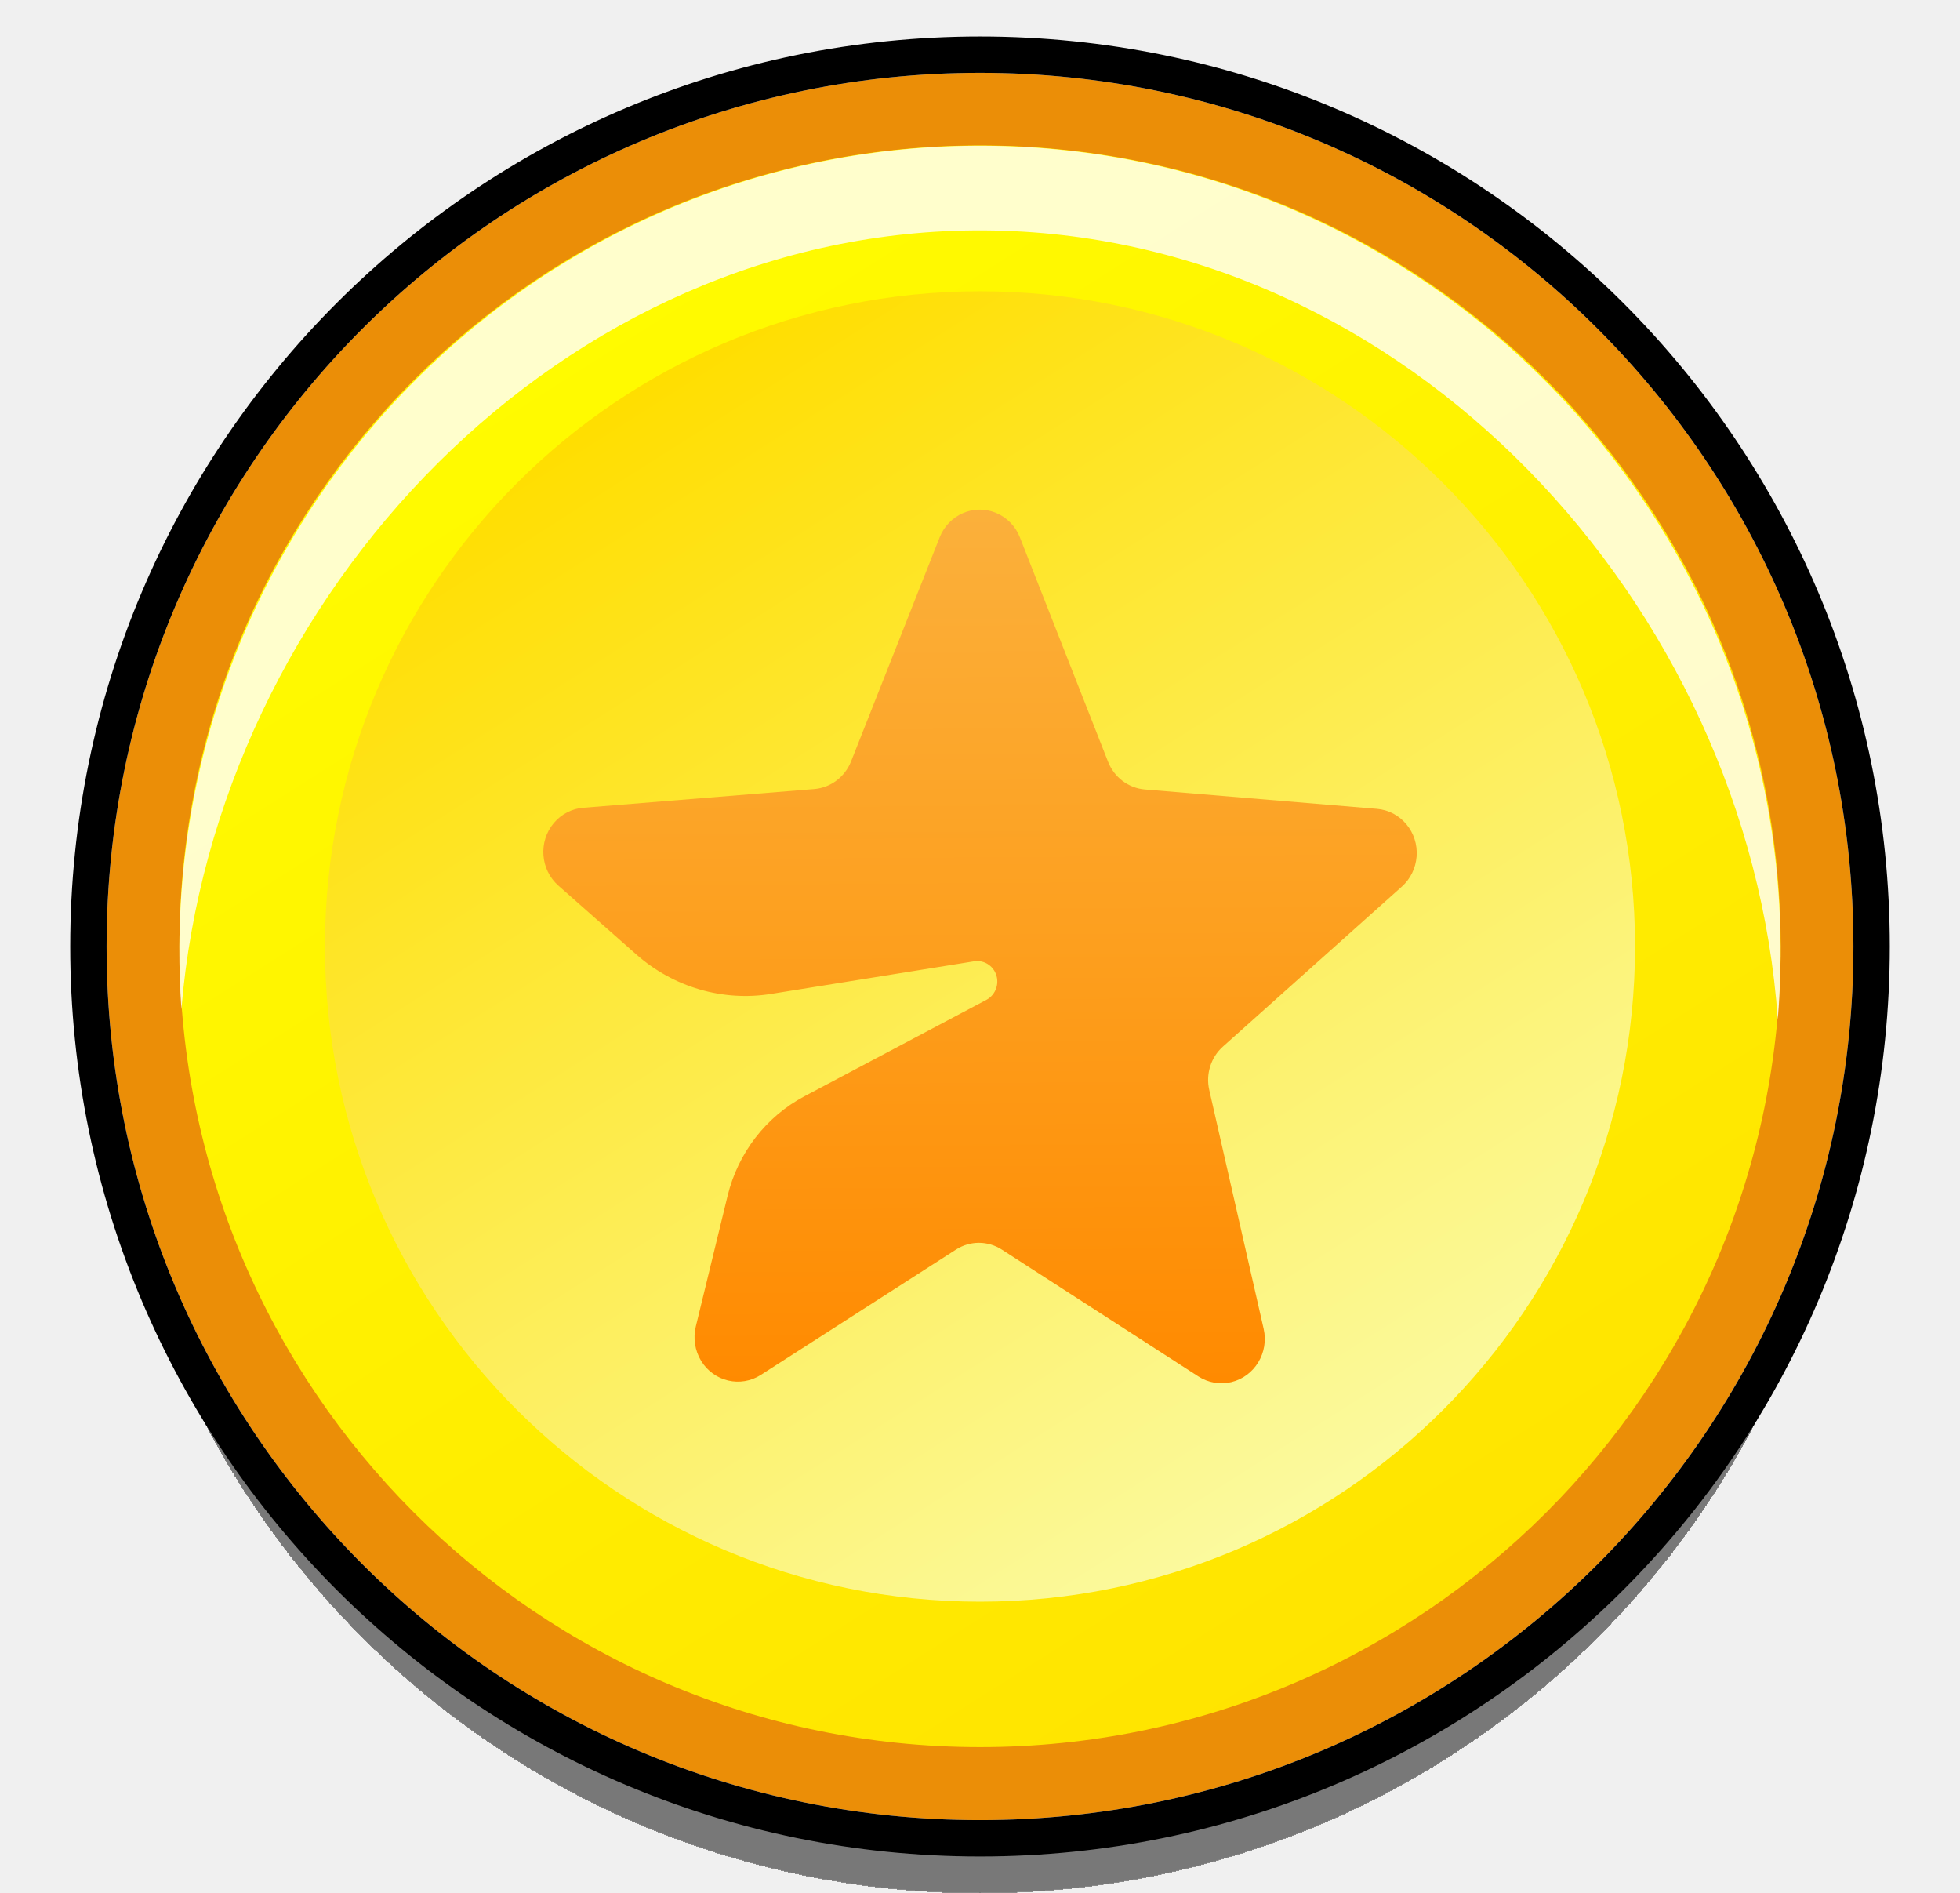
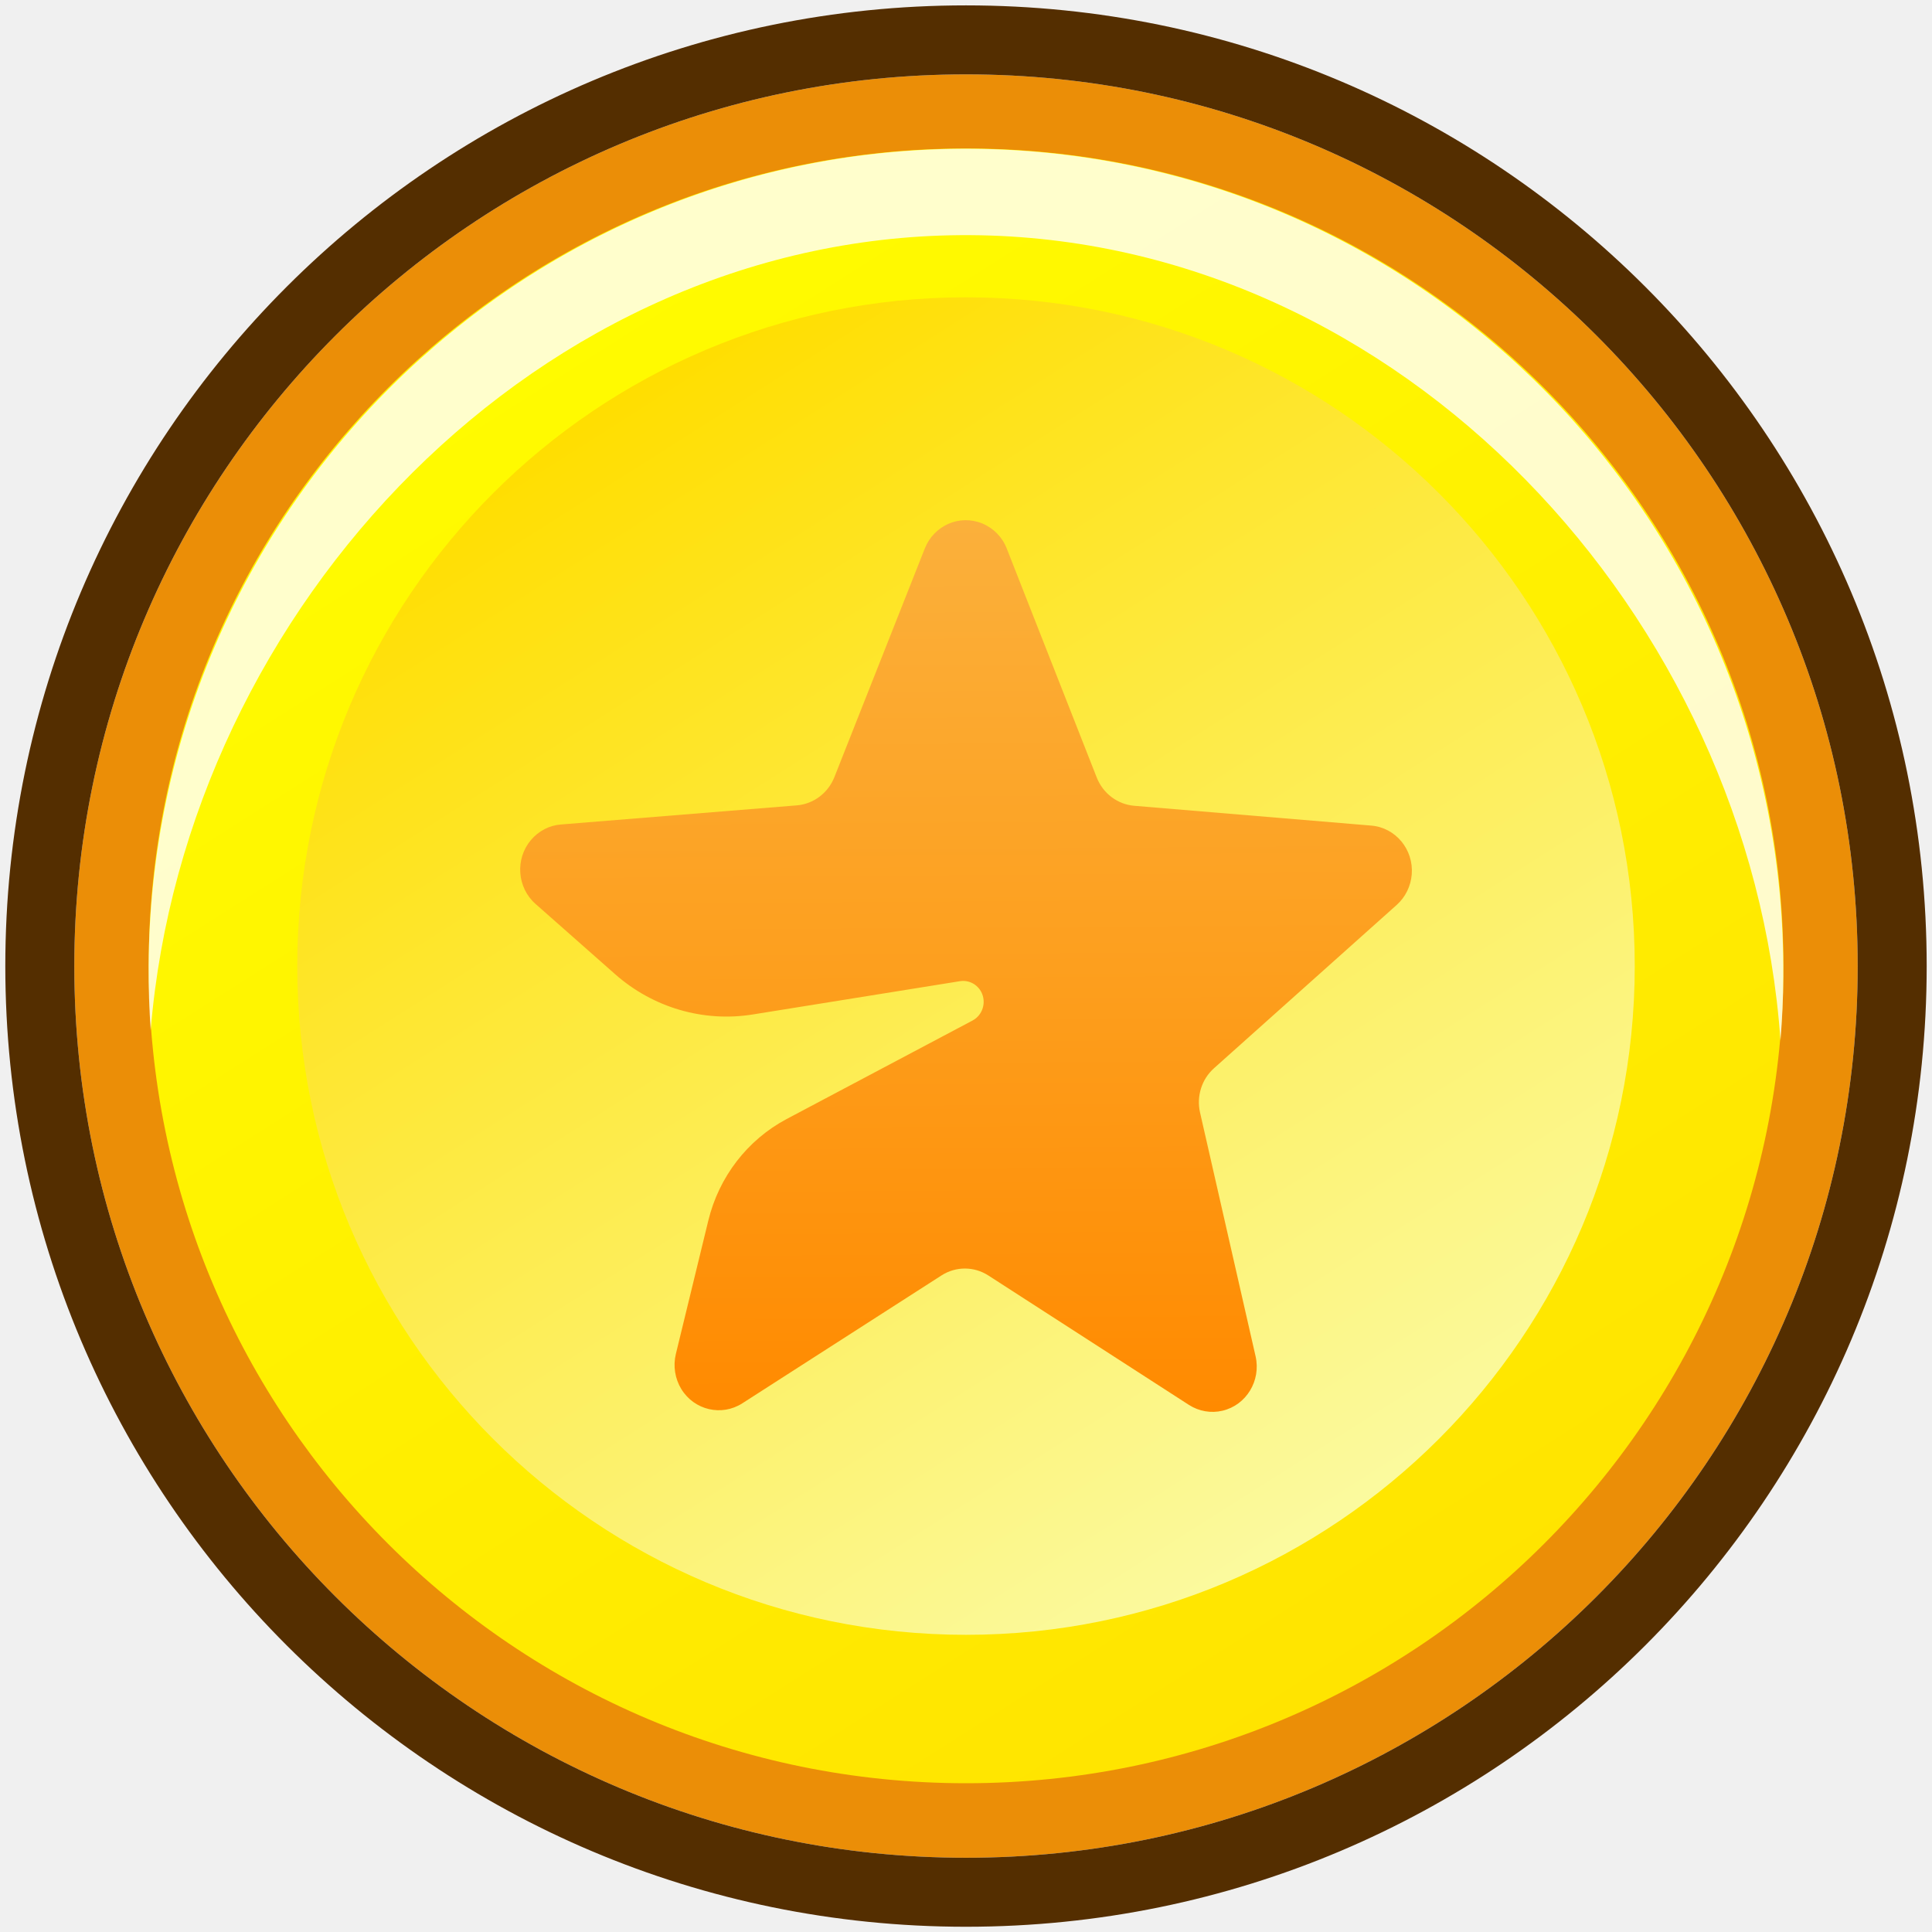
- <svg xmlns="http://www.w3.org/2000/svg" viewBox="0 0 29 28" fill="none">
-   <g filter="url(#filter0_d_2229_12577)">
-     <circle cx="14.5" cy="14.001" r="12.923" fill="#EB8E07" />
-   </g>
-   <circle cx="14.501" cy="13.998" r="11.846" fill="url(#paint0_linear_2229_12577)" />
-   <circle cx="14.5" cy="14.001" r="9.692" fill="url(#paint1_linear_2229_12577)" />
-   <path d="M14.144 18.485L11.258 20.338C10.958 20.53 10.562 20.438 10.374 20.131C10.282 19.98 10.253 19.796 10.295 19.623L10.765 17.691C10.919 17.056 11.332 16.52 11.9 16.218L14.595 14.79C14.741 14.712 14.798 14.529 14.723 14.38C14.664 14.264 14.539 14.2 14.413 14.22L11.412 14.702C10.695 14.818 9.965 14.604 9.415 14.119L8.261 13.1C7.994 12.864 7.963 12.449 8.194 12.175C8.305 12.044 8.461 11.962 8.629 11.949L12.048 11.672C12.29 11.652 12.5 11.494 12.592 11.264L13.903 7.949C14.036 7.613 14.409 7.451 14.737 7.587C14.899 7.654 15.027 7.785 15.091 7.951L16.395 11.269C16.486 11.499 16.695 11.657 16.937 11.678L20.373 11.965C20.726 11.994 20.989 12.311 20.96 12.672C20.946 12.843 20.869 13.001 20.743 13.114L18.095 15.481C17.916 15.64 17.838 15.888 17.892 16.124L18.697 19.657C18.777 20.01 18.563 20.363 18.218 20.445C18.052 20.485 17.876 20.454 17.731 20.361L14.825 18.486C14.617 18.351 14.352 18.351 14.144 18.485Z" fill="url(#paint2_linear_2229_12577)" />
-   <path opacity="0.8" d="M26.345 14.149C26.344 14.462 26.329 14.772 26.304 15.079C25.872 8.929 20.798 3.448 14.567 3.408C8.335 3.368 3.193 8.784 2.684 14.928C2.662 14.621 2.652 14.31 2.654 13.998C2.695 7.416 8.032 2.115 14.575 2.156C21.117 2.198 26.387 7.568 26.345 14.149Z" fill="white" />
-   <circle cx="14.5" cy="14.001" r="13.192" stroke="black" stroke-width="0.538" />
+ <svg xmlns="http://www.w3.org/2000/svg" viewBox="0 0 28 28" fill="none">
+   <circle cx="14" cy="14.001" r="12.923" fill="#EB8E07" />
+   <circle cx="14.001" cy="13.998" r="11.846" fill="url(#paint0_linear_9801_40966)" />
+   <circle cx="14" cy="14.001" r="9.692" fill="url(#paint1_linear_9801_40966)" />
+   <path d="M13.644 18.485L10.758 20.338C10.458 20.53 10.062 20.438 9.874 20.131C9.782 19.98 9.753 19.796 9.795 19.623L10.265 17.691C10.419 17.056 10.832 16.52 11.4 16.218L14.095 14.79C14.241 14.712 14.298 14.529 14.223 14.38C14.164 14.264 14.039 14.2 13.913 14.22L10.912 14.702C10.195 14.818 9.465 14.604 8.915 14.119L7.761 13.1C7.494 12.864 7.463 12.449 7.694 12.175C7.805 12.044 7.961 11.962 8.129 11.949L11.548 11.672C11.79 11.652 12 11.494 12.092 11.264L13.403 7.949C13.536 7.613 13.909 7.451 14.237 7.587C14.399 7.654 14.527 7.785 14.591 7.951L15.895 11.269C15.986 11.499 16.195 11.657 16.437 11.678L19.873 11.965C20.226 11.994 20.489 12.311 20.46 12.672C20.446 12.843 20.369 13.001 20.243 13.114L17.595 15.481C17.416 15.64 17.338 15.888 17.392 16.124L18.197 19.657C18.277 20.01 18.063 20.363 17.718 20.445C17.552 20.485 17.376 20.454 17.231 20.361L14.325 18.486C14.117 18.351 13.852 18.351 13.644 18.485Z" fill="url(#paint2_linear_9801_40966)" />
+   <path opacity="0.8" d="M25.845 14.149C25.844 14.462 25.829 14.772 25.804 15.079C25.372 8.929 20.298 3.448 14.067 3.408C7.835 3.368 2.693 8.784 2.184 14.928C2.162 14.621 2.152 14.31 2.154 13.998C2.195 7.416 7.532 2.115 14.075 2.156C20.617 2.198 25.887 7.568 25.845 14.149Z" fill="white" />
+   <circle cx="14" cy="14.001" r="13.423" stroke="#542E00" />
  <defs>
-     <filter id="filter0_d_2229_12577" x="1.577" y="1.078" width="25.846" height="26.925" filterUnits="userSpaceOnUse" color-interpolation-filters="sRGB">
-       <feFlood flood-opacity="0" result="BackgroundImageFix" />
-       <feColorMatrix in="SourceAlpha" type="matrix" values="0 0 0 0 0 0 0 0 0 0 0 0 0 0 0 0 0 0 127 0" result="hardAlpha" />
-       <feOffset dy="1.077" />
-       <feComposite in2="hardAlpha" operator="out" />
-       <feColorMatrix type="matrix" values="0 0 0 0 0 0 0 0 0 0 0 0 0 0 0 0 0 0 0.5 0" />
-       <feBlend mode="normal" in2="BackgroundImageFix" result="effect1_dropShadow_2229_12577" />
-       <feBlend mode="normal" in="SourceGraphic" in2="effect1_dropShadow_2229_12577" result="shape" />
-     </filter>
-     <linearGradient id="paint0_linear_2229_12577" x1="8.154" y1="3.998" x2="20.847" y2="23.999" gradientUnits="userSpaceOnUse">
+     <linearGradient id="paint0_linear_9801_40966" x1="7.654" y1="3.998" x2="20.347" y2="23.999" gradientUnits="userSpaceOnUse">
      <stop stop-color="#FFFC00" />
      <stop offset="0.5" stop-color="#FFF000" />
      <stop offset="1" stop-color="#FFE400" />
    </linearGradient>
-     <linearGradient id="paint1_linear_2229_12577" x1="9.307" y1="5.818" x2="19.693" y2="22.183" gradientUnits="userSpaceOnUse">
+     <linearGradient id="paint1_linear_9801_40966" x1="8.807" y1="5.818" x2="19.193" y2="22.183" gradientUnits="userSpaceOnUse">
      <stop stop-color="#FFDE00" />
      <stop offset="0.5" stop-color="#FDEC50" />
      <stop offset="1" stop-color="#FBFA9F" />
    </linearGradient>
-     <linearGradient id="paint2_linear_2229_12577" x1="14.467" y1="7.541" x2="14.559" y2="20.489" gradientUnits="userSpaceOnUse">
+     <linearGradient id="paint2_linear_9801_40966" x1="13.967" y1="7.541" x2="14.059" y2="20.489" gradientUnits="userSpaceOnUse">
      <stop stop-color="#FBB03B" />
      <stop offset="0.5" stop-color="#FD9F1E" />
      <stop offset="1" stop-color="#FF8A00" />
    </linearGradient>
  </defs>
</svg>
